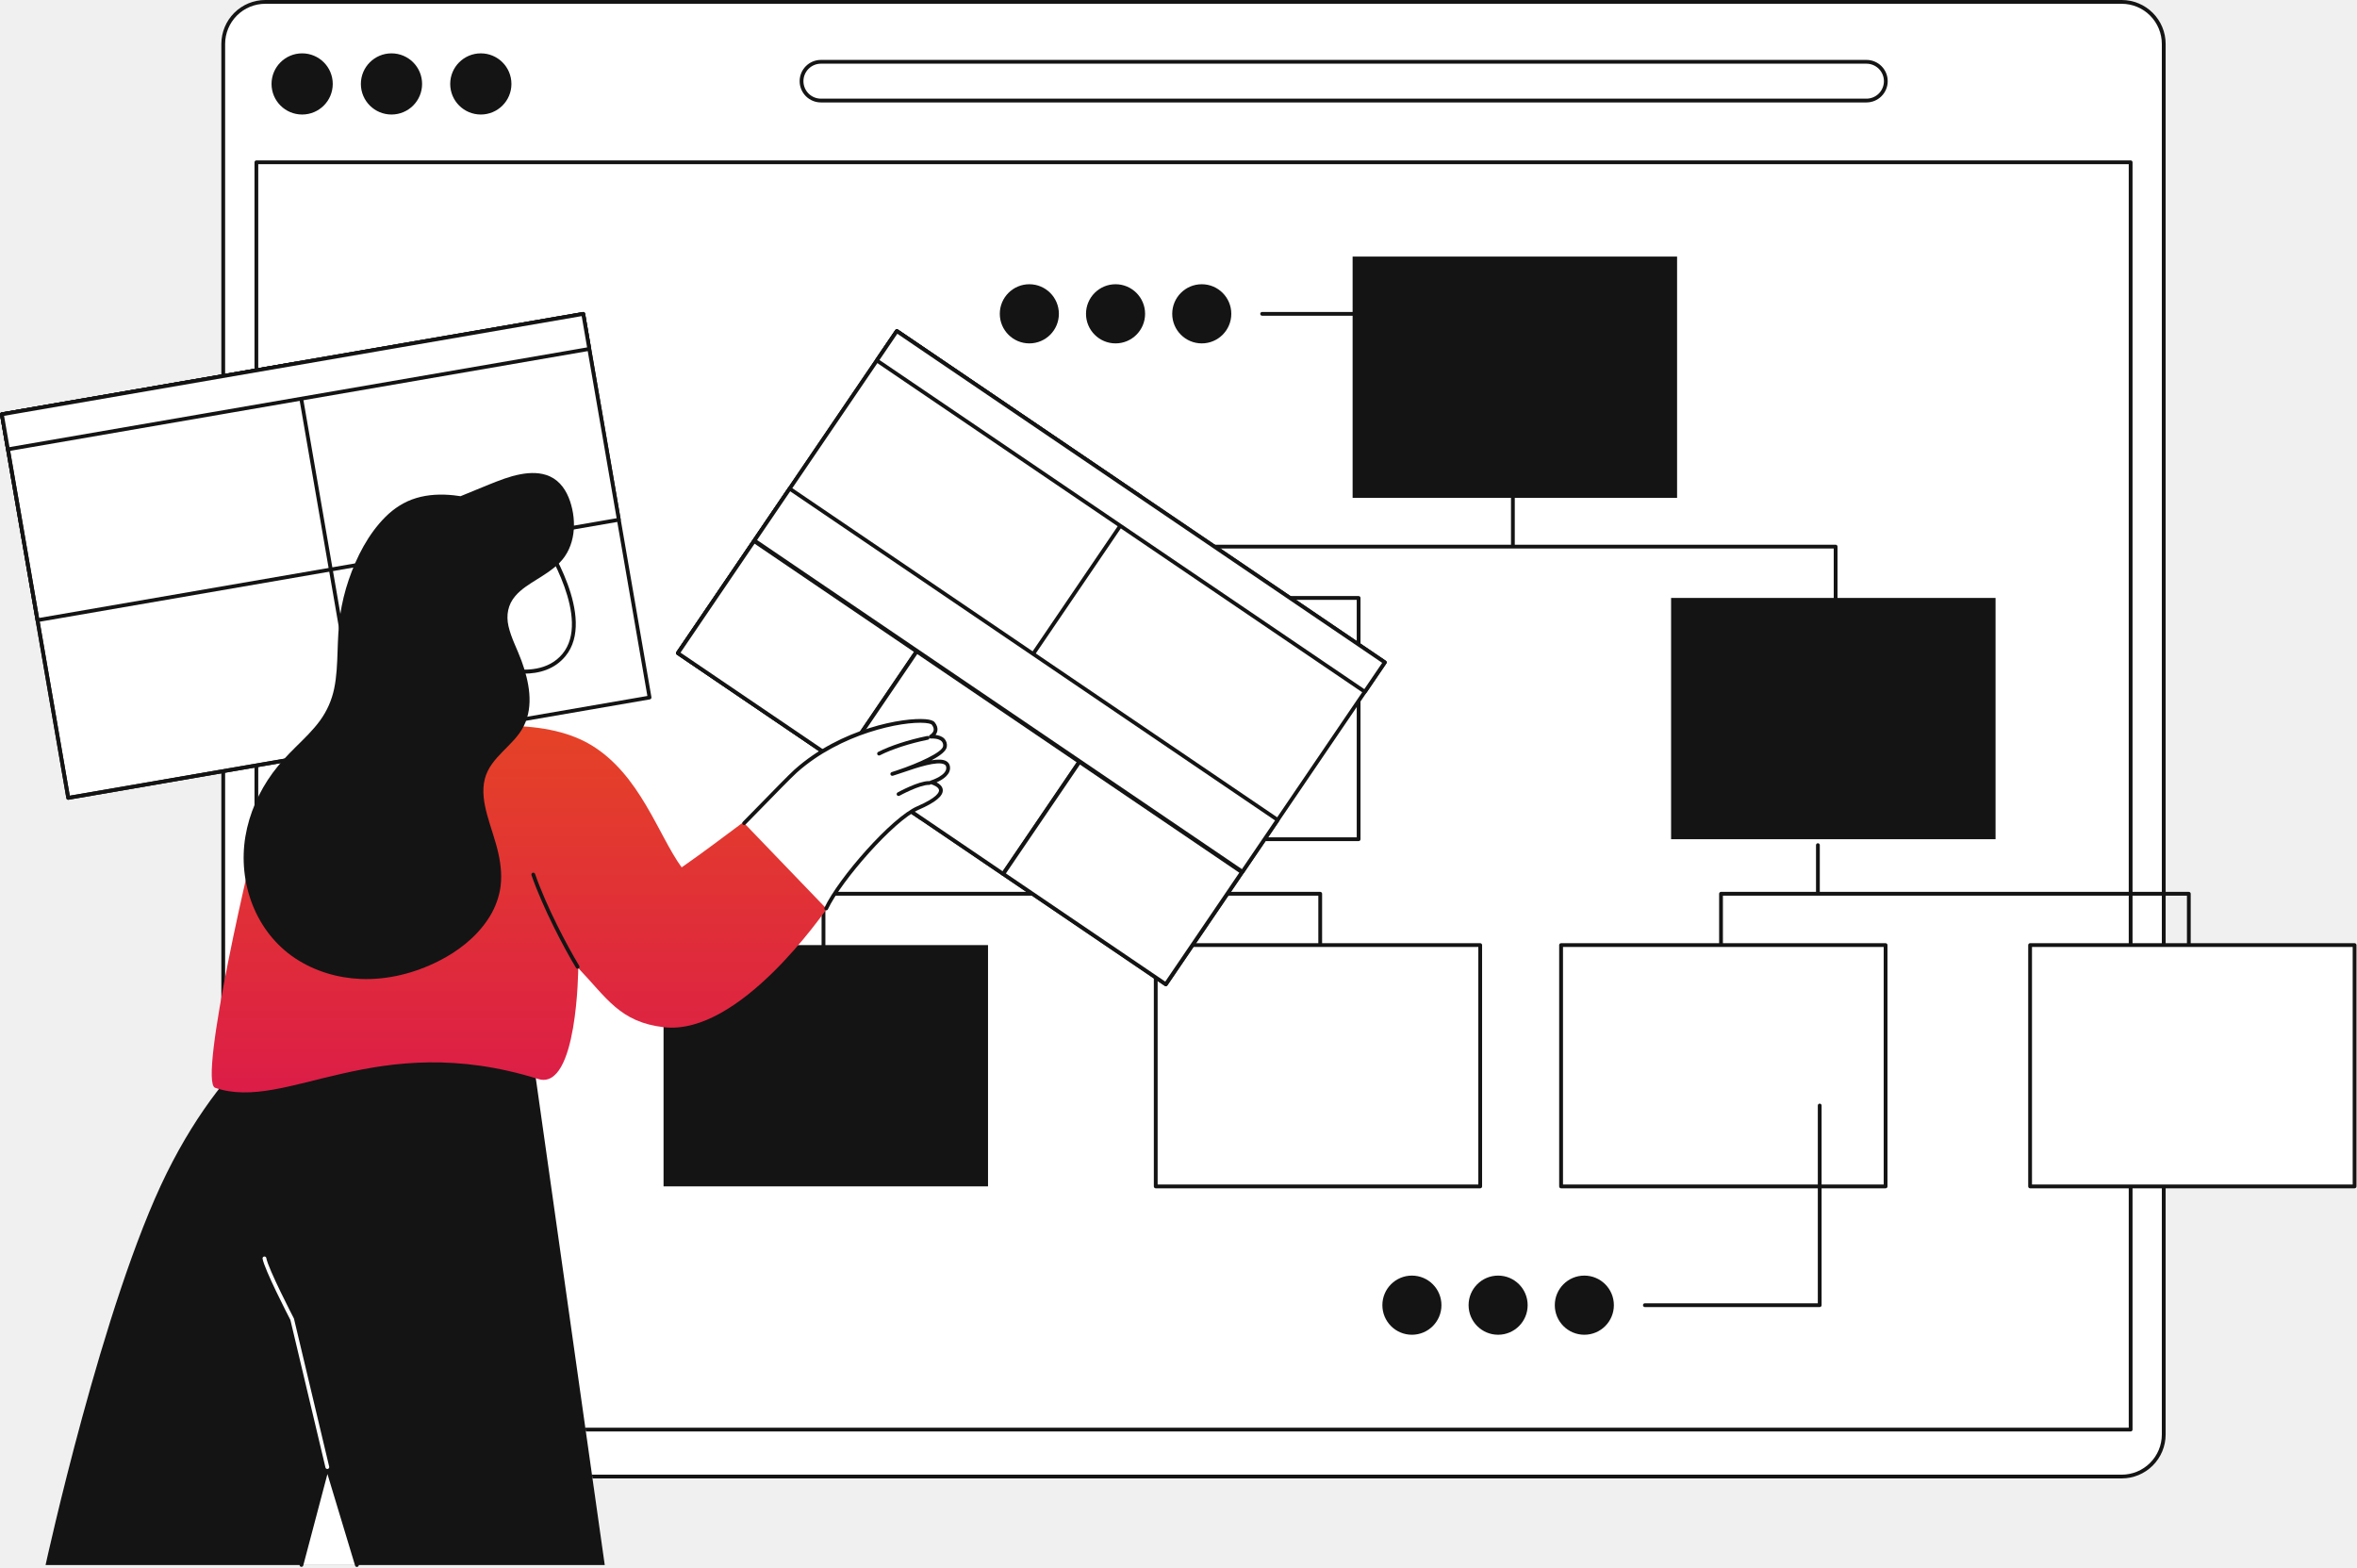
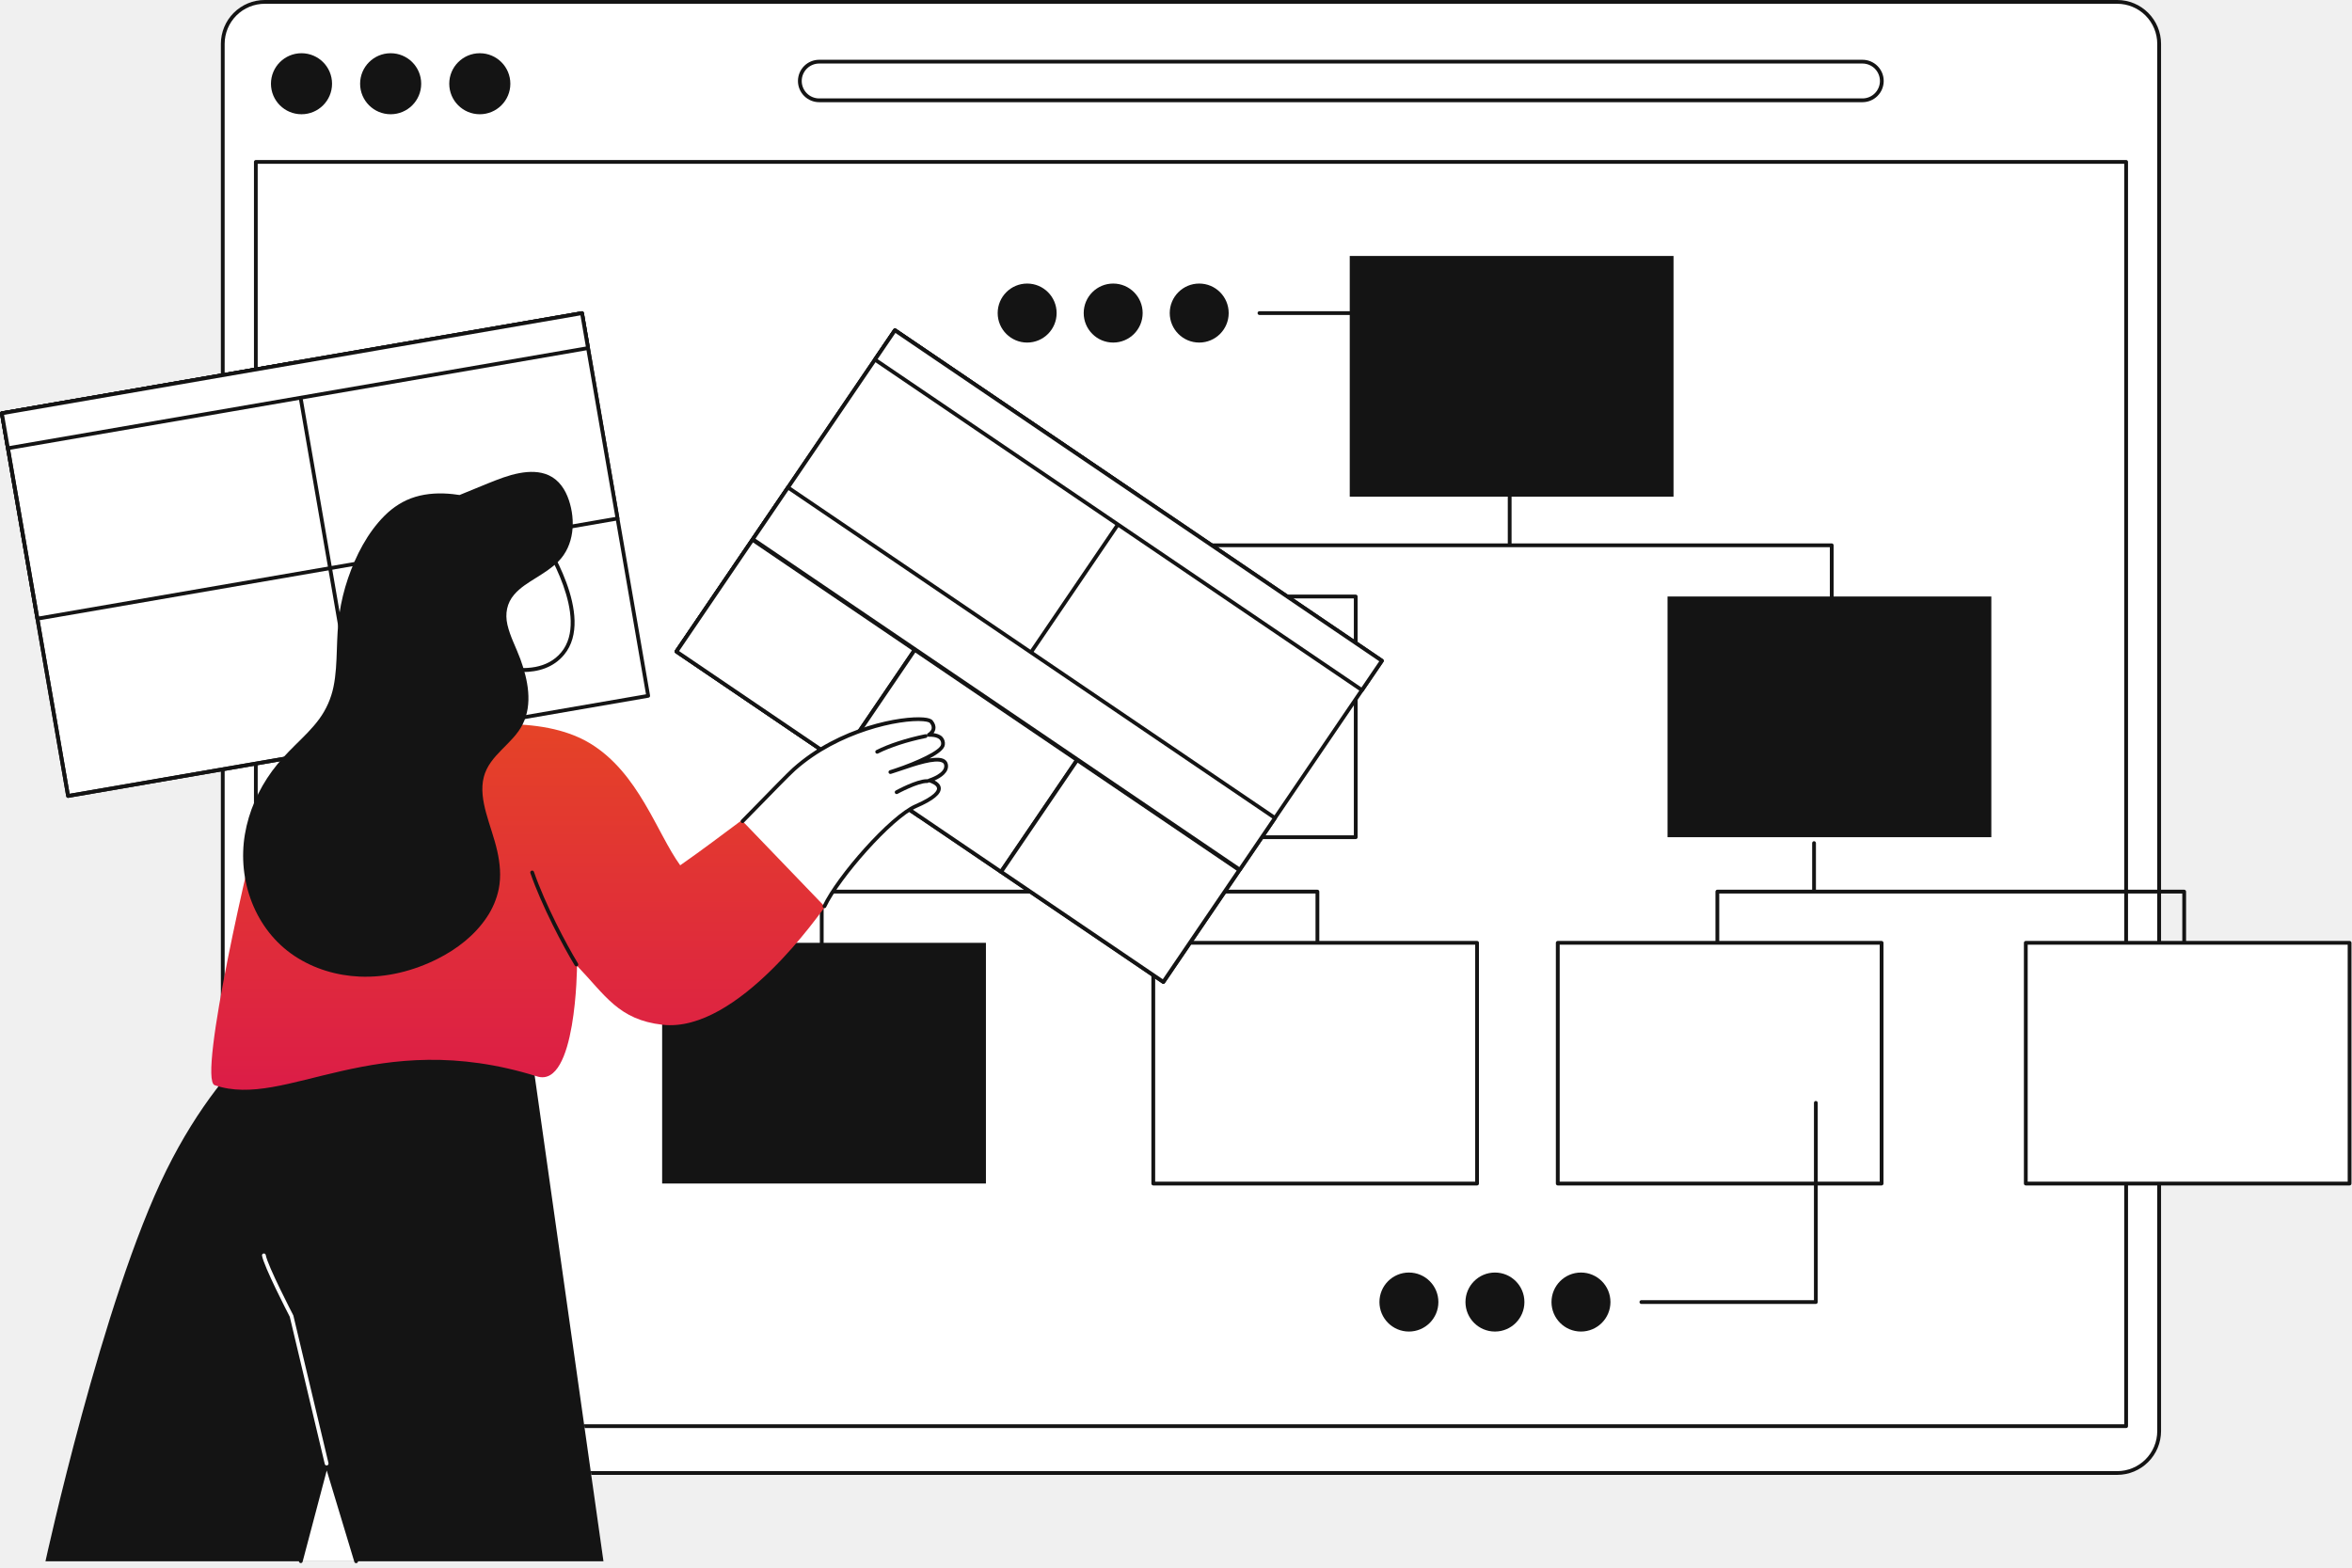
- <svg xmlns="http://www.w3.org/2000/svg" width="600" height="399" viewBox="0 0 600 399" fill="none">
+ <svg xmlns="http://www.w3.org/2000/svg" width="600" height="400" viewBox="0 0 600 400" fill="none">
  <path d="M540.112 0.483H67.525C61.618 0.483 56.828 5.272 56.828 11.18V365.14C56.828 371.048 61.618 375.837 67.525 375.837H540.112C546.02 375.837 550.809 371.048 550.809 365.14V11.18C550.809 5.272 546.02 0.483 540.112 0.483Z" fill="white" />
  <path d="M540.112 376.318H67.525C64.564 376.315 61.724 375.138 59.628 373.045C57.532 370.952 56.352 368.113 56.346 365.151V11.18C56.349 8.215 57.528 5.374 59.623 3.278C61.719 1.182 64.561 0.003 67.525 0H540.112C543.076 0.003 545.917 1.182 548.013 3.278C550.108 5.374 551.287 8.216 551.29 11.18V365.151C551.283 368.113 550.103 370.951 548.008 373.044C545.913 375.137 543.074 376.314 540.112 376.318ZM67.525 0.963C64.817 0.966 62.22 2.043 60.304 3.959C58.389 5.874 57.312 8.471 57.309 11.18V365.151C57.312 367.86 58.389 370.456 60.304 372.371C62.22 374.286 64.817 375.363 67.525 375.365H540.112C542.819 375.36 545.413 374.282 547.326 372.367C549.239 370.453 550.315 367.858 550.318 365.151V11.18C550.315 8.471 549.239 5.874 547.324 3.959C545.409 2.043 542.812 0.966 540.103 0.963H67.525Z" fill="#141414" />
  <path d="M76.914 29.151C81.218 29.151 84.706 25.665 84.706 21.365C84.706 17.065 81.218 13.58 76.914 13.58C72.61 13.58 69.122 17.065 69.122 21.365C69.122 25.665 72.61 29.151 76.914 29.151Z" fill="#141414" />
  <path d="M99.657 29.151C103.961 29.151 107.45 25.665 107.45 21.365C107.45 17.065 103.961 13.58 99.657 13.58C95.354 13.58 91.865 17.065 91.865 21.365C91.865 25.665 95.354 29.151 99.657 29.151Z" fill="#141414" />
  <path d="M122.398 29.151C126.702 29.151 130.191 25.665 130.191 21.365C130.191 17.065 126.702 13.58 122.398 13.58C118.095 13.58 114.606 17.065 114.606 21.365C114.606 25.665 118.095 29.151 122.398 29.151Z" fill="#141414" />
  <path d="M475.119 25.591H208.971C207.664 25.591 206.41 25.072 205.486 24.147C204.561 23.223 204.042 21.969 204.042 20.662C204.042 19.355 204.561 18.101 205.486 17.177C206.41 16.252 207.664 15.733 208.971 15.733H475.125C476.433 15.733 477.686 16.252 478.611 17.177C479.535 18.101 480.054 19.355 480.054 20.662C480.054 21.969 479.535 23.223 478.611 24.147C477.686 25.072 476.433 25.591 475.125 25.591H475.119Z" fill="white" />
  <path d="M475.119 26.074H208.971C207.536 26.074 206.159 25.504 205.144 24.489C204.13 23.474 203.559 22.097 203.559 20.662C203.559 19.227 204.13 17.85 205.144 16.835C206.159 15.82 207.536 15.25 208.971 15.25H475.125C476.561 15.25 477.937 15.82 478.952 16.835C479.967 17.85 480.537 19.227 480.537 20.662C480.537 22.097 479.967 23.474 478.952 24.489C477.937 25.504 476.561 26.074 475.125 26.074H475.119ZM208.971 16.213C207.791 16.213 206.66 16.682 205.825 17.516C204.991 18.351 204.523 19.482 204.523 20.662C204.523 21.842 204.991 22.973 205.825 23.808C206.66 24.642 207.791 25.111 208.971 25.111H475.125C476.305 25.111 477.437 24.642 478.271 23.808C479.105 22.973 479.574 21.842 479.574 20.662C479.574 19.482 479.105 18.351 478.271 17.516C477.437 16.682 476.305 16.213 475.125 16.213H208.971Z" fill="#141414" />
  <path d="M542.377 364.372H65.269C65.142 364.372 65.019 364.321 64.929 364.231C64.838 364.141 64.787 364.019 64.787 363.891V41.309C64.787 41.245 64.799 41.183 64.823 41.124C64.848 41.066 64.883 41.012 64.928 40.968C64.973 40.923 65.026 40.887 65.085 40.863C65.143 40.839 65.206 40.826 65.269 40.826H542.377C542.505 40.826 542.628 40.877 542.718 40.968C542.809 41.058 542.86 41.181 542.86 41.309V363.891C542.859 364.019 542.808 364.141 542.717 364.231C542.627 364.321 542.505 364.372 542.377 364.372ZM65.739 363.404H541.896V41.789H65.739V363.404Z" fill="#141414" />
  <path d="M148.471 79.923L0.483 105.459L17.332 203.107L165.32 177.571L148.471 79.923Z" fill="white" />
  <path d="M17.367 203.576C17.254 203.576 17.144 203.536 17.058 203.463C16.971 203.389 16.913 203.288 16.893 203.177L0.007 105.536C-0.004 105.473 -0.002 105.409 0.012 105.347C0.026 105.286 0.051 105.227 0.088 105.175C0.162 105.072 0.275 105.001 0.4 104.979L148.385 79.427C148.511 79.405 148.64 79.435 148.745 79.508C148.849 79.582 148.92 79.694 148.942 79.82L165.828 177.459C165.839 177.521 165.837 177.585 165.823 177.647C165.81 177.709 165.784 177.767 165.747 177.819C165.711 177.871 165.664 177.915 165.611 177.948C165.557 177.982 165.497 178.005 165.435 178.016L17.442 203.57C17.417 203.574 17.392 203.576 17.367 203.576ZM1.038 105.846L17.76 202.537L164.797 177.153L148.075 80.462L1.038 105.846Z" fill="#141414" />
  <path d="M148.465 79.926L0.477 105.462L9.519 157.864L157.507 132.328L148.465 79.926Z" fill="white" />
  <path d="M9.544 158.334C9.431 158.334 9.321 158.294 9.234 158.221C9.147 158.148 9.088 158.046 9.068 157.934L0.007 105.536C-0.004 105.473 -0.002 105.409 0.012 105.347C0.026 105.286 0.051 105.227 0.088 105.175C0.162 105.072 0.275 105.001 0.4 104.979L148.385 79.427C148.511 79.405 148.64 79.435 148.745 79.508C148.849 79.582 148.92 79.694 148.942 79.82L158.003 132.217C158.014 132.279 158.012 132.343 157.998 132.405C157.985 132.467 157.959 132.525 157.922 132.577C157.886 132.629 157.839 132.673 157.786 132.706C157.732 132.74 157.672 132.763 157.61 132.774L9.625 158.334C9.598 158.337 9.571 158.337 9.544 158.334ZM1.038 105.846L9.938 157.295L156.972 131.909L148.075 80.46L1.038 105.846Z" fill="#141414" />
  <path d="M17.367 203.576C17.254 203.576 17.144 203.536 17.058 203.463C16.971 203.389 16.913 203.288 16.893 203.177L0.007 105.536C-0.004 105.473 -0.002 105.409 0.012 105.347C0.026 105.286 0.051 105.227 0.088 105.175C0.162 105.072 0.275 105.001 0.4 104.979L75.064 92.094C75.19 92.072 75.319 92.101 75.423 92.174C75.528 92.248 75.599 92.359 75.621 92.485L92.507 190.125C92.518 190.188 92.517 190.252 92.503 190.314C92.489 190.375 92.463 190.434 92.426 190.486C92.39 190.537 92.344 190.581 92.29 190.615C92.236 190.649 92.177 190.672 92.114 190.682L17.45 203.567C17.423 203.573 17.395 203.575 17.367 203.576ZM1.038 105.846L17.76 202.537L91.476 189.811L74.752 93.12L1.038 105.846Z" fill="#141414" />
  <path d="M148.459 79.928L0.471 105.463L2.009 114.377L149.997 88.842L148.459 79.928Z" fill="white" />
  <path d="M2.023 114.85C1.91 114.85 1.8 114.81 1.713 114.736C1.627 114.663 1.569 114.562 1.549 114.45L0.007 105.536C-0.004 105.473 -0.002 105.409 0.012 105.347C0.026 105.286 0.051 105.227 0.088 105.175C0.162 105.072 0.275 105.001 0.4 104.979L148.385 79.427C148.511 79.405 148.64 79.434 148.744 79.508C148.848 79.581 148.919 79.692 148.942 79.818L150.484 88.733C150.505 88.859 150.476 88.988 150.403 89.093C150.366 89.145 150.32 89.189 150.266 89.222C150.213 89.256 150.153 89.279 150.091 89.29L2.106 114.841C2.079 114.847 2.051 114.85 2.023 114.85ZM1.038 105.846L2.416 113.811L149.451 88.427L148.075 80.462L1.038 105.846Z" fill="#141414" />
  <path d="M426.92 65.31H344.322V126.724H426.92V65.31Z" fill="#141414" />
  <path d="M303.972 184.781C303.908 184.782 303.846 184.769 303.787 184.745C303.729 184.721 303.676 184.686 303.631 184.641C303.587 184.597 303.551 184.544 303.527 184.485C303.503 184.427 303.491 184.364 303.491 184.301V139.133C303.491 139.07 303.503 139.007 303.527 138.949C303.551 138.89 303.586 138.837 303.631 138.792C303.676 138.747 303.729 138.712 303.787 138.687C303.846 138.663 303.908 138.65 303.972 138.65H467.279C467.342 138.65 467.404 138.663 467.463 138.687C467.521 138.712 467.574 138.747 467.619 138.792C467.664 138.837 467.699 138.89 467.723 138.949C467.747 139.007 467.759 139.07 467.759 139.133V181.901C467.763 181.967 467.754 182.033 467.732 182.095C467.71 182.157 467.675 182.215 467.63 182.263C467.585 182.311 467.53 182.35 467.47 182.376C467.409 182.402 467.344 182.416 467.277 182.416C467.211 182.416 467.146 182.402 467.085 182.376C467.025 182.35 466.97 182.311 466.925 182.263C466.88 182.215 466.845 182.157 466.823 182.095C466.801 182.033 466.791 181.967 466.796 181.901V139.614H304.45V184.301C304.45 184.428 304.4 184.55 304.31 184.64C304.22 184.73 304.099 184.781 303.972 184.781Z" fill="#141414" />
  <path d="M385.124 139.201C384.996 139.201 384.874 139.15 384.783 139.06C384.693 138.97 384.642 138.848 384.641 138.72V126.724C384.637 126.658 384.646 126.592 384.668 126.53C384.69 126.467 384.725 126.41 384.77 126.362C384.815 126.314 384.87 126.275 384.931 126.249C384.991 126.223 385.057 126.209 385.123 126.209C385.189 126.209 385.254 126.223 385.315 126.249C385.376 126.275 385.43 126.314 385.475 126.362C385.521 126.41 385.555 126.467 385.577 126.53C385.6 126.592 385.609 126.658 385.604 126.724V138.72C385.604 138.783 385.592 138.846 385.568 138.904C385.544 138.963 385.508 139.015 385.464 139.06C385.419 139.105 385.366 139.14 385.308 139.164C385.249 139.188 385.187 139.201 385.124 139.201Z" fill="#141414" />
  <path d="M345.848 152.199H263.25V213.613H345.848V152.199Z" fill="white" />
  <path d="M345.848 214.096H263.25C263.187 214.096 263.124 214.084 263.066 214.06C263.007 214.036 262.954 214.001 262.909 213.956C262.864 213.912 262.829 213.858 262.804 213.8C262.78 213.742 262.768 213.679 262.768 213.616V152.202C262.768 152.074 262.818 151.951 262.909 151.86C262.999 151.77 263.122 151.719 263.25 151.719H345.848C345.976 151.719 346.099 151.77 346.19 151.86C346.28 151.951 346.331 152.074 346.331 152.202V213.616C346.331 213.679 346.318 213.742 346.294 213.8C346.27 213.858 346.234 213.912 346.189 213.956C346.145 214.001 346.091 214.036 346.033 214.06C345.974 214.084 345.912 214.096 345.848 214.096ZM263.733 213.133H345.37V152.682H263.731L263.733 213.133Z" fill="#141414" />
  <path d="M507.991 152.199H425.393V213.613H507.991V152.199Z" fill="#141414" />
  <path d="M209.626 273.147C209.498 273.147 209.376 273.096 209.285 273.006C209.195 272.915 209.144 272.793 209.144 272.665V227.497C209.144 227.369 209.195 227.246 209.285 227.155C209.376 227.065 209.498 227.014 209.626 227.014H336.075C336.203 227.015 336.325 227.066 336.415 227.156C336.505 227.247 336.556 227.369 336.556 227.497V270.267C336.547 270.389 336.493 270.503 336.404 270.587C336.314 270.67 336.197 270.717 336.074 270.717C335.952 270.717 335.834 270.67 335.745 270.587C335.655 270.503 335.601 270.389 335.593 270.267V227.979H210.111V272.665C210.111 272.728 210.099 272.791 210.074 272.85C210.05 272.908 210.014 272.962 209.969 273.007C209.924 273.051 209.871 273.087 209.812 273.111C209.753 273.135 209.69 273.147 209.626 273.147Z" fill="#141414" />
  <path d="M311.423 227.564C311.36 227.565 311.297 227.552 311.239 227.528C311.18 227.504 311.127 227.469 311.082 227.424C311.037 227.38 311.002 227.327 310.977 227.268C310.953 227.21 310.941 227.147 310.941 227.084V215.088C310.949 214.966 311.003 214.851 311.092 214.768C311.182 214.684 311.3 214.637 311.422 214.637C311.544 214.637 311.662 214.684 311.752 214.768C311.841 214.851 311.895 214.966 311.904 215.088V227.084C311.904 227.147 311.892 227.21 311.868 227.268C311.844 227.327 311.808 227.38 311.764 227.424C311.719 227.469 311.666 227.504 311.607 227.528C311.549 227.552 311.486 227.565 311.423 227.564Z" fill="#141414" />
  <path d="M251.512 240.565H168.914V301.979H251.512V240.565Z" fill="#141414" />
  <path d="M376.803 240.565H294.205V301.979H376.803V240.565Z" fill="white" />
  <path d="M376.803 302.473H294.205C294.077 302.473 293.954 302.422 293.864 302.331C293.773 302.241 293.722 302.118 293.722 301.99V240.565C293.722 240.437 293.773 240.314 293.864 240.224C293.954 240.133 294.077 240.083 294.205 240.083H376.803C376.866 240.083 376.929 240.095 376.988 240.119C377.046 240.144 377.099 240.179 377.144 240.224C377.188 240.269 377.224 240.322 377.248 240.381C377.272 240.439 377.284 240.502 377.284 240.565V301.979C377.285 302.043 377.274 302.107 377.251 302.167C377.227 302.227 377.192 302.281 377.148 302.327C377.103 302.373 377.049 302.41 376.99 302.435C376.931 302.46 376.867 302.473 376.803 302.473ZM294.688 301.51H376.323V241.046H294.688V301.51Z" fill="#141414" />
  <path d="M557.188 273.147C557.061 273.147 556.938 273.095 556.848 273.005C556.758 272.915 556.708 272.792 556.708 272.665V227.979H438.586V270.267C438.586 270.395 438.535 270.517 438.445 270.608C438.354 270.698 438.232 270.749 438.104 270.749C437.976 270.749 437.853 270.698 437.762 270.608C437.672 270.517 437.621 270.395 437.621 270.267V227.497C437.621 227.369 437.672 227.246 437.762 227.155C437.853 227.065 437.976 227.014 438.104 227.014H557.188C557.316 227.014 557.439 227.065 557.53 227.155C557.62 227.246 557.671 227.369 557.671 227.497V272.665C557.671 272.793 557.62 272.915 557.53 273.006C557.439 273.096 557.316 273.147 557.188 273.147Z" fill="#141414" />
  <path d="M462.767 227.564C462.703 227.565 462.641 227.552 462.582 227.528C462.524 227.504 462.471 227.469 462.426 227.424C462.382 227.38 462.346 227.327 462.322 227.268C462.298 227.21 462.286 227.147 462.286 227.084V215.088C462.294 214.966 462.349 214.851 462.438 214.768C462.527 214.684 462.645 214.637 462.768 214.637C462.89 214.637 463.008 214.684 463.097 214.768C463.187 214.851 463.241 214.966 463.249 215.088V227.084C463.249 227.147 463.237 227.21 463.212 227.268C463.188 227.327 463.153 227.38 463.108 227.424C463.063 227.469 463.01 227.504 462.951 227.528C462.893 227.552 462.83 227.565 462.767 227.564Z" fill="#141414" />
  <path d="M516.784 301.979H599.382V240.565H516.784V301.979Z" fill="white" />
  <path d="M599.382 302.473H516.781C516.718 302.473 516.655 302.46 516.597 302.436C516.539 302.412 516.486 302.376 516.441 302.331C516.396 302.286 516.361 302.233 516.337 302.175C516.313 302.116 516.301 302.053 516.301 301.99V240.565C516.301 240.502 516.313 240.439 516.337 240.381C516.361 240.322 516.396 240.269 516.441 240.224C516.486 240.179 516.539 240.144 516.597 240.119C516.655 240.095 516.718 240.083 516.781 240.083H599.382C599.445 240.083 599.508 240.095 599.566 240.119C599.624 240.144 599.677 240.179 599.722 240.224C599.767 240.269 599.802 240.322 599.826 240.381C599.85 240.439 599.862 240.502 599.862 240.565V301.979C599.864 302.043 599.853 302.107 599.829 302.167C599.806 302.227 599.771 302.281 599.726 302.327C599.681 302.373 599.628 302.41 599.569 302.435C599.509 302.46 599.446 302.473 599.382 302.473ZM517.266 301.51H598.901V241.046H517.266V301.51Z" fill="#141414" />
  <path d="M397.387 301.979H479.985V240.565H397.387V301.979Z" fill="white" />
  <path d="M479.995 302.473H397.387C397.259 302.473 397.136 302.422 397.045 302.331C396.955 302.241 396.904 302.118 396.904 301.99V240.565C396.904 240.437 396.955 240.314 397.045 240.224C397.136 240.133 397.259 240.083 397.387 240.083H479.995C480.123 240.083 480.246 240.133 480.337 240.224C480.427 240.314 480.478 240.437 480.478 240.565V301.979C480.48 302.044 480.468 302.107 480.445 302.167C480.421 302.227 480.386 302.282 480.341 302.328C480.296 302.374 480.242 302.41 480.183 302.435C480.123 302.46 480.06 302.473 479.995 302.473ZM397.88 301.51H479.515V241.046H397.88V301.51Z" fill="#141414" />
  <path d="M352.473 168.583L228.255 84.259L172.587 166.264L296.805 250.588L352.473 168.583Z" fill="white" />
  <path d="M296.789 251.041C296.692 251.042 296.598 251.013 296.518 250.958L172.297 166.633C172.191 166.561 172.118 166.45 172.094 166.324C172.07 166.199 172.096 166.069 172.168 165.963L227.899 84C227.972 83.895 228.083 83.823 228.208 83.799C228.334 83.775 228.464 83.802 228.57 83.873L352.791 168.192C352.843 168.228 352.888 168.273 352.923 168.326C352.958 168.379 352.982 168.439 352.994 168.501C353.006 168.563 353.006 168.627 352.993 168.689C352.98 168.751 352.955 168.81 352.92 168.863L297.186 250.825C297.143 250.891 297.084 250.945 297.014 250.983C296.945 251.021 296.868 251.041 296.789 251.041ZM173.236 166.113L296.662 249.891L351.852 168.725L228.425 84.954L173.236 166.113Z" fill="#141414" />
  <path d="M290.232 126.331L228.256 84.26L172.588 166.265L234.564 208.337L290.232 126.331Z" fill="white" />
  <path d="M234.545 208.783C234.448 208.782 234.354 208.753 234.274 208.7L172.297 166.633C172.191 166.561 172.118 166.45 172.094 166.324C172.07 166.199 172.096 166.069 172.168 165.963L227.899 84C227.972 83.895 228.083 83.823 228.208 83.799C228.334 83.775 228.464 83.802 228.57 83.873L290.547 125.942C290.6 125.978 290.645 126.023 290.679 126.076C290.714 126.129 290.738 126.189 290.75 126.251C290.762 126.313 290.761 126.377 290.748 126.44C290.735 126.502 290.71 126.56 290.674 126.613L234.942 208.573C234.898 208.638 234.839 208.691 234.77 208.727C234.7 208.764 234.623 208.783 234.545 208.783ZM173.236 166.104L234.416 207.632L289.606 126.466L228.425 84.954L173.236 166.104Z" fill="#141414" />
  <path d="M233.301 165.793L191.937 137.714L172.567 166.249L213.931 194.328L233.301 165.793Z" fill="white" />
  <path d="M213.931 194.806C213.834 194.806 213.74 194.777 213.66 194.723L172.297 166.633C172.191 166.561 172.118 166.45 172.094 166.324C172.07 166.199 172.096 166.069 172.168 165.963L191.561 137.443C191.597 137.39 191.642 137.345 191.695 137.31C191.748 137.276 191.807 137.251 191.869 137.239C191.932 137.227 191.996 137.228 192.058 137.241C192.12 137.253 192.179 137.278 192.231 137.314L233.595 165.393C233.647 165.428 233.692 165.473 233.727 165.526C233.762 165.579 233.786 165.638 233.798 165.7C233.809 165.762 233.809 165.826 233.796 165.888C233.783 165.95 233.757 166.009 233.722 166.061L214.328 194.587C214.285 194.654 214.226 194.708 214.157 194.747C214.088 194.785 214.01 194.805 213.931 194.806ZM173.236 166.12L213.804 193.655L232.654 165.932L192.087 138.388L173.236 166.12Z" fill="#141414" />
  <path d="M274.712 193.906L233.348 165.827L213.978 194.362L255.342 222.441L274.712 193.906Z" fill="white" />
  <path d="M255.342 222.908C255.246 222.909 255.153 222.88 255.074 222.825L213.708 194.749C213.656 194.713 213.611 194.668 213.576 194.615C213.541 194.562 213.517 194.502 213.505 194.44C213.493 194.378 213.494 194.314 213.507 194.251C213.52 194.189 213.545 194.131 213.581 194.078L232.975 165.558C233.047 165.453 233.157 165.381 233.283 165.357C233.408 165.334 233.537 165.36 233.643 165.432L275.006 193.508C275.059 193.544 275.104 193.589 275.139 193.642C275.174 193.695 275.198 193.755 275.21 193.817C275.222 193.879 275.221 193.943 275.208 194.005C275.196 194.067 275.171 194.126 275.135 194.179L255.742 222.699C255.698 222.764 255.638 222.817 255.568 222.853C255.499 222.89 255.421 222.909 255.342 222.908ZM214.649 194.222L255.216 221.759L274.067 194.024L233.501 166.489L214.649 194.222Z" fill="#141414" />
  <path d="M316.123 222.016L274.759 193.936L255.389 222.471L296.753 250.55L316.123 222.016Z" fill="white" />
  <path d="M296.765 251.02C296.668 251.02 296.574 250.991 296.494 250.937L255.13 222.858C255.078 222.823 255.033 222.777 254.998 222.725C254.963 222.672 254.939 222.613 254.927 222.551C254.915 222.488 254.916 222.425 254.928 222.363C254.941 222.301 254.966 222.242 255.002 222.19L274.395 193.67C274.467 193.564 274.578 193.492 274.704 193.467C274.829 193.443 274.959 193.47 275.065 193.541L316.42 221.62C316.472 221.655 316.517 221.7 316.552 221.753C316.587 221.806 316.611 221.865 316.623 221.927C316.635 221.99 316.634 222.053 316.621 222.115C316.608 222.177 316.583 222.236 316.547 222.288L297.153 250.808C297.111 250.872 297.053 250.924 296.985 250.961C296.917 250.998 296.842 251.018 296.765 251.02ZM256.061 222.323L296.629 249.86L315.479 222.137L274.912 194.609L256.061 222.323Z" fill="#141414" />
  <path d="M352.504 168.605L228.285 84.281L223.203 91.767L347.422 176.091L352.504 168.605Z" fill="white" />
  <path d="M347.432 176.563C347.336 176.562 347.243 176.534 347.163 176.48L222.948 92.161C222.896 92.126 222.851 92.081 222.816 92.028C222.781 91.975 222.757 91.916 222.745 91.854C222.734 91.791 222.734 91.728 222.747 91.666C222.76 91.604 222.786 91.545 222.822 91.493L227.908 84.009C227.98 83.904 228.092 83.831 228.217 83.808C228.343 83.784 228.472 83.811 228.578 83.882L352.8 168.201C352.852 168.237 352.897 168.282 352.932 168.335C352.967 168.388 352.991 168.447 353.003 168.51C353.015 168.572 353.015 168.636 353.002 168.698C352.989 168.76 352.964 168.819 352.929 168.872L347.84 176.354C347.795 176.42 347.734 176.474 347.662 176.51C347.591 176.547 347.512 176.565 347.432 176.563ZM223.881 91.633L347.305 175.412L351.852 168.725L228.425 84.954L223.881 91.633Z" fill="#141414" />
  <path d="M325.226 208.711L201.008 124.387L192.045 137.59L316.264 221.914L325.226 208.711Z" fill="white" />
  <path d="M316.274 222.386C316.177 222.386 316.083 222.357 316.003 222.303L191.782 137.982C191.676 137.91 191.603 137.8 191.578 137.674C191.566 137.612 191.567 137.548 191.58 137.487C191.592 137.425 191.617 137.366 191.653 137.314L200.626 124.116C200.662 124.064 200.707 124.019 200.76 123.985C200.813 123.95 200.872 123.926 200.934 123.915C200.996 123.903 201.06 123.903 201.122 123.916C201.184 123.929 201.242 123.954 201.295 123.99L325.518 208.309C325.623 208.381 325.696 208.492 325.719 208.618C325.743 208.743 325.716 208.873 325.645 208.979L316.673 222.174C316.629 222.24 316.569 222.293 316.5 222.33C316.43 222.367 316.352 222.386 316.274 222.386ZM192.721 137.456L316.147 221.231L324.577 208.831L201.153 125.058L192.721 137.456Z" fill="#141414" />
  <path d="M135.246 266.333L153.95 398.371H90.854L83.322 373.437L76.731 398.371H11.595C11.595 398.371 26.142 331.567 42.421 298.638C58.7 265.709 79.482 255.671 79.482 255.671L135.246 266.333Z" fill="white" />
  <path d="M11.595 398.371C11.595 398.371 26.142 331.567 42.421 298.638C58.7 265.709 79.482 255.671 79.482 255.671L135.246 266.333L153.95 398.371H11.595Z" fill="#141414" />
  <path d="M90.856 398.371L83.322 373.437L76.731 398.371H90.856Z" fill="white" />
  <path d="M90.856 398.851C90.752 398.852 90.651 398.818 90.568 398.757C90.484 398.695 90.423 398.608 90.393 398.508L83.352 375.197L77.196 398.487C77.159 398.606 77.078 398.707 76.969 398.768C76.86 398.828 76.731 398.844 76.611 398.813C76.49 398.781 76.386 398.703 76.321 398.596C76.257 398.489 76.236 398.362 76.263 398.24L82.856 373.306C82.883 373.205 82.942 373.115 83.024 373.05C83.107 372.986 83.208 372.95 83.313 372.948C83.417 372.948 83.519 372.981 83.603 373.043C83.688 373.104 83.751 373.191 83.782 373.291L91.317 398.224C91.354 398.347 91.34 398.479 91.279 398.592C91.219 398.704 91.116 398.788 90.994 398.825C90.949 398.84 90.903 398.849 90.856 398.851Z" fill="#141414" />
  <path d="M83.322 373.918C83.213 373.917 83.108 373.881 83.023 373.814C82.938 373.747 82.878 373.654 82.852 373.548L73.92 335.97C73.394 334.954 67.305 323.157 66.837 320.357C66.825 320.235 66.859 320.113 66.934 320.015C67.008 319.918 67.117 319.852 67.238 319.832C67.359 319.812 67.483 319.838 67.585 319.906C67.687 319.974 67.759 320.078 67.787 320.197C68.242 322.914 74.737 335.454 74.802 335.579C74.821 335.614 74.835 335.651 74.844 335.69L83.798 373.326C83.814 373.396 83.814 373.47 83.798 373.541C83.782 373.612 83.751 373.678 83.706 373.735C83.66 373.792 83.603 373.838 83.538 373.869C83.472 373.901 83.401 373.917 83.328 373.918H83.322Z" fill="white" />
  <path d="M66.842 206.902C67.833 203.696 75.829 193.604 77.829 190.907C82.433 184.701 100.775 187.278 108.458 186.424C118.114 185.349 137.782 181.968 150.497 189.654C162.945 197.173 167.571 212.585 173.52 220.785C179.375 216.704 184.083 213.096 190.205 208.555L210.686 231.05C209.594 232.382 188.32 263.667 169.016 261.47C157.778 260.192 154.419 253.944 147.199 246.416C147.199 246.416 147.044 277.779 136.998 274.643C95.576 261.71 72.972 283.16 54.765 276.886C50.353 275.368 64.025 216.016 66.842 206.902Z" fill="url(#paint0_linear_117_205)" />
  <path d="M147.044 246.586C146.961 246.587 146.879 246.566 146.807 246.525C146.734 246.485 146.674 246.426 146.631 246.355C143.665 241.467 138.199 231.146 135.288 222.74C135.255 222.622 135.269 222.495 135.326 222.386C135.383 222.278 135.479 222.195 135.595 222.155C135.712 222.115 135.839 222.12 135.951 222.171C136.063 222.221 136.151 222.312 136.199 222.426C139.084 230.759 144.511 241.002 147.455 245.855C147.519 245.963 147.537 246.093 147.507 246.215C147.477 246.338 147.4 246.443 147.293 246.51C147.219 246.558 147.132 246.585 147.044 246.586Z" fill="#141414" />
  <path d="M210.321 231.242C213.747 223.963 227.251 208.455 233.656 205.69C244.425 201.028 237.069 199.152 237.069 199.152C237.069 199.152 241.896 197.728 241.322 195.072C240.649 191.947 231.446 195.664 228.456 196.581C227.65 196.848 227.146 197.005 227.146 197.005C227.146 197.005 227.655 196.826 228.456 196.581C231.747 195.489 240.348 192.259 240.553 189.997C240.808 187.179 236.93 187.527 236.93 187.527C236.93 187.527 239.24 186.269 237.546 184.159C236.017 182.261 216.276 184.028 202.542 196.291C200.591 198.038 190.967 208.025 189.438 209.525L210.321 231.242Z" fill="white" />
  <path d="M210.321 231.725C210.24 231.725 210.16 231.704 210.088 231.665C210.017 231.626 209.957 231.569 209.913 231.501C209.87 231.432 209.844 231.354 209.839 231.273C209.834 231.191 209.849 231.11 209.884 231.037C213.439 223.485 226.943 208.064 233.47 205.24C238.613 203.013 239.081 201.628 239.042 201.137C238.978 200.311 237.476 199.743 236.956 199.608C236.854 199.582 236.763 199.523 236.697 199.44C236.632 199.357 236.595 199.255 236.593 199.15C236.591 199.044 236.624 198.941 236.686 198.855C236.748 198.77 236.837 198.708 236.938 198.678C236.982 198.665 241.319 197.315 240.856 195.164C240.832 195.041 240.78 194.925 240.704 194.824C240.629 194.724 240.531 194.642 240.42 194.585C238.696 193.609 233.239 195.459 230.308 196.463C229.633 196.695 229.048 196.9 228.6 197.031C227.799 197.297 227.29 197.455 227.29 197.455C227.168 197.495 227.036 197.485 226.921 197.427C226.807 197.369 226.721 197.268 226.681 197.147C226.641 197.025 226.651 196.893 226.708 196.778C226.766 196.664 226.867 196.577 226.988 196.537C226.988 196.537 227.504 196.358 228.321 196.101C233.911 194.24 239.941 191.445 240.077 189.933C240.114 189.708 240.099 189.477 240.032 189.259C239.965 189.041 239.849 188.841 239.692 188.675C239 187.979 237.497 187.944 236.978 187.985C236.867 187.997 236.756 187.969 236.663 187.907C236.571 187.845 236.504 187.752 236.473 187.645C236.441 187.539 236.447 187.425 236.489 187.323C236.531 187.22 236.607 187.136 236.705 187.083C236.705 187.083 237.522 186.622 237.668 185.878C237.753 185.441 237.587 184.954 237.174 184.441C237.174 184.441 236.917 184.137 235.495 184.019C229.583 183.532 213.961 186.725 202.867 196.631C201.594 197.767 196.944 202.528 193.548 206.022C191.742 207.876 190.314 209.342 189.788 209.855C189.743 209.904 189.69 209.943 189.63 209.97C189.57 209.997 189.505 210.012 189.44 210.013C189.374 210.014 189.309 210.002 189.248 209.977C189.187 209.953 189.132 209.916 189.086 209.869C189.04 209.822 189.004 209.766 188.98 209.705C188.956 209.643 188.945 209.578 188.948 209.512C188.95 209.446 188.966 209.382 188.995 209.322C189.023 209.263 189.063 209.21 189.113 209.167C189.63 208.66 191.126 207.127 192.86 205.35C196.265 201.855 200.928 197.077 202.227 195.917C214.204 185.216 230.14 182.608 235.573 183.065C236.82 183.17 237.589 183.423 237.926 183.845C238.528 184.594 238.758 185.345 238.611 186.079C238.534 186.439 238.377 186.777 238.153 187.068C238.882 187.157 239.773 187.398 240.374 187.998C240.63 188.264 240.822 188.586 240.936 188.937C241.049 189.289 241.081 189.661 241.029 190.027C240.926 191.165 239.256 192.401 237.135 193.521C238.727 193.257 240.048 193.266 240.887 193.74C241.116 193.865 241.316 194.038 241.472 194.248C241.627 194.457 241.736 194.698 241.789 194.954C242.25 197.09 239.928 198.479 238.417 199.141C239.14 199.514 239.919 200.128 239.994 201.049C240.118 202.613 238.107 204.271 233.844 206.116C227.65 208.798 214.189 224.125 210.751 231.45C210.713 231.531 210.652 231.601 210.576 231.649C210.5 231.698 210.411 231.724 210.321 231.725Z" fill="#141414" />
  <path d="M228.738 202.613C228.631 202.613 228.527 202.577 228.443 202.512C228.359 202.446 228.299 202.355 228.272 202.251C228.245 202.148 228.254 202.039 228.296 201.94C228.338 201.842 228.411 201.761 228.504 201.709C228.723 201.589 233.776 198.82 236.434 198.82H236.543C236.609 198.818 236.674 198.829 236.735 198.854C236.797 198.878 236.852 198.915 236.898 198.962C236.945 199.008 236.981 199.064 237.005 199.125C237.03 199.186 237.041 199.252 237.039 199.317C237.037 199.383 237.021 199.448 236.993 199.507C236.965 199.567 236.925 199.62 236.876 199.664C236.827 199.707 236.769 199.74 236.707 199.761C236.644 199.781 236.578 199.789 236.513 199.783C234.143 199.726 229.022 202.521 228.969 202.55C228.899 202.591 228.819 202.613 228.738 202.613Z" fill="#141414" />
  <path d="M223.769 192.309C223.662 192.308 223.558 192.271 223.473 192.204C223.389 192.137 223.33 192.044 223.305 191.939C223.279 191.835 223.29 191.725 223.335 191.627C223.379 191.529 223.456 191.448 223.551 191.399C226.7 189.798 231.241 188.322 235.999 187.347C236.063 187.33 236.13 187.326 236.195 187.335C236.26 187.344 236.323 187.367 236.379 187.401C236.436 187.436 236.484 187.482 236.522 187.536C236.56 187.59 236.587 187.651 236.6 187.716C236.613 187.78 236.613 187.847 236.6 187.912C236.586 187.976 236.56 188.037 236.521 188.091C236.483 188.145 236.435 188.191 236.378 188.225C236.322 188.259 236.259 188.282 236.194 188.291C231.507 189.247 227.056 190.693 223.981 192.257C223.916 192.291 223.843 192.309 223.769 192.309Z" fill="#141414" />
  <path d="M138.136 137.137C138.136 137.137 151.517 157.139 143.543 166.747C135.57 176.354 117.048 166.513 117.048 166.513C117.048 166.513 126.559 132.529 138.136 137.137Z" fill="white" />
  <path d="M133.294 171.473C125.484 171.473 117.334 167.21 116.823 166.939C116.726 166.887 116.649 166.804 116.606 166.703C116.563 166.602 116.555 166.49 116.585 166.384C116.867 165.373 123.619 141.573 132.875 136.993C134.709 136.084 136.539 135.982 138.315 136.689C138.404 136.726 138.48 136.788 138.533 136.868C139.088 137.698 152.021 157.281 143.912 167.055C141.169 170.363 137.275 171.473 133.294 171.473ZM117.622 166.264C120.18 167.531 136.129 174.928 143.174 166.441C150.508 157.602 138.924 139.236 137.819 137.53C136.334 136.982 134.858 137.093 133.305 137.855C125.043 141.955 118.537 163.154 117.622 166.264Z" fill="#141414" />
  <path d="M75.169 243.944C80.07 247.191 85.903 248.93 91.767 249.185C98.646 249.476 105.525 247.722 111.651 244.638C116.554 242.166 121.075 238.683 124.152 234.088C125.647 231.891 126.694 229.421 127.234 226.82C127.874 223.598 127.561 220.301 126.845 217.121C126.096 213.804 124.879 210.626 123.99 207.348C123.2 204.421 122.65 201.233 123.42 198.25C124.873 192.615 130.776 189.874 133.309 184.86C135.958 179.619 134.661 173.414 132.744 168.162C131.674 165.235 130.136 162.44 129.442 159.389C128.806 156.604 129.297 153.868 131.189 151.688C132.717 149.913 134.783 148.668 136.753 147.434C138.723 146.2 140.794 144.918 142.462 143.226C146.487 139.137 146.871 132.804 145.113 127.587C144.216 124.922 142.632 122.485 140.01 121.277C137.671 120.201 135 120.253 132.514 120.716C129.695 121.234 127.074 122.299 124.44 123.35C122.026 124.32 119.624 125.304 117.233 126.303C116.642 126.211 116.05 126.128 115.454 126.067C112.272 125.737 109.024 125.848 105.943 126.777C102.942 127.678 100.282 129.397 98.081 131.605C93.739 135.947 90.762 141.778 88.788 147.537C87.776 150.493 87.038 153.535 86.584 156.626C86.13 159.699 86.036 162.796 85.929 165.897C85.822 168.998 85.711 172.187 85.071 175.262C84.463 178.213 83.229 180.999 81.454 183.434C79.668 185.878 77.462 187.983 75.315 190.104C73.168 192.224 71.166 194.345 69.397 196.754C65.924 201.504 63.459 207.051 62.478 212.862C60.491 224.636 65.051 237.244 75.169 243.944Z" fill="#141414" />
  <path d="M359.417 339.748C363.57 339.748 366.936 336.378 366.936 332.22C366.936 328.062 363.57 324.692 359.417 324.692C355.264 324.692 351.898 328.062 351.898 332.22C351.898 336.378 355.264 339.748 359.417 339.748Z" fill="#141414" />
  <path d="M381.363 339.748C385.516 339.748 388.882 336.378 388.882 332.22C388.882 328.062 385.516 324.692 381.363 324.692C377.21 324.692 373.844 328.062 373.844 332.22C373.844 336.378 377.21 339.748 381.363 339.748Z" fill="#141414" />
  <path d="M403.309 339.748C407.462 339.748 410.829 336.378 410.829 332.22C410.829 328.062 407.462 324.692 403.309 324.692C399.157 324.692 395.79 328.062 395.79 332.22C395.79 336.378 399.157 339.748 403.309 339.748Z" fill="#141414" />
  <path d="M463.227 332.703H418.689C418.566 332.694 418.452 332.64 418.368 332.551C418.285 332.461 418.238 332.343 418.238 332.221C418.238 332.099 418.285 331.981 418.368 331.891C418.452 331.802 418.566 331.748 418.689 331.739H462.743V281.37C462.751 281.247 462.805 281.133 462.894 281.049C462.984 280.966 463.102 280.919 463.224 280.919C463.346 280.919 463.464 280.966 463.554 281.049C463.643 281.133 463.697 281.247 463.706 281.37V332.22C463.706 332.347 463.655 332.469 463.566 332.56C463.476 332.65 463.355 332.701 463.227 332.703Z" fill="#141414" />
  <path d="M262.029 87.407C266.182 87.407 269.549 84.037 269.549 79.879C269.549 75.722 266.182 72.351 262.029 72.351C257.877 72.351 254.51 75.722 254.51 79.879C254.51 84.037 257.877 87.407 262.029 87.407Z" fill="#141414" />
  <path d="M283.976 87.407C288.128 87.407 291.495 84.037 291.495 79.879C291.495 75.722 288.128 72.351 283.976 72.351C279.823 72.351 276.456 75.722 276.456 79.879C276.456 84.037 279.823 87.407 283.976 87.407Z" fill="#141414" />
  <path d="M305.922 87.407C310.075 87.407 313.441 84.037 313.441 79.879C313.441 75.722 310.075 72.351 305.922 72.351C301.769 72.351 298.403 75.722 298.403 79.879C298.403 84.037 301.769 87.407 305.922 87.407Z" fill="#141414" />
  <path d="M365.842 80.368H321.29C321.162 80.368 321.039 80.317 320.949 80.227C320.858 80.136 320.807 80.014 320.807 79.886C320.807 79.758 320.858 79.635 320.949 79.544C321.039 79.454 321.162 79.403 321.29 79.403H365.842C365.97 79.403 366.093 79.454 366.183 79.544C366.274 79.635 366.325 79.758 366.325 79.886C366.325 80.014 366.274 80.136 366.183 80.227C366.093 80.317 365.97 80.368 365.842 80.368Z" fill="#141414" />
  <defs>
    <linearGradient id="paint0_linear_117_205" x1="132.294" y1="278.066" x2="132.294" y2="184.754" gradientUnits="userSpaceOnUse">
      <stop stop-color="#DC1D47" />
      <stop offset="1" stop-color="#E54327" />
    </linearGradient>
  </defs>
</svg>
